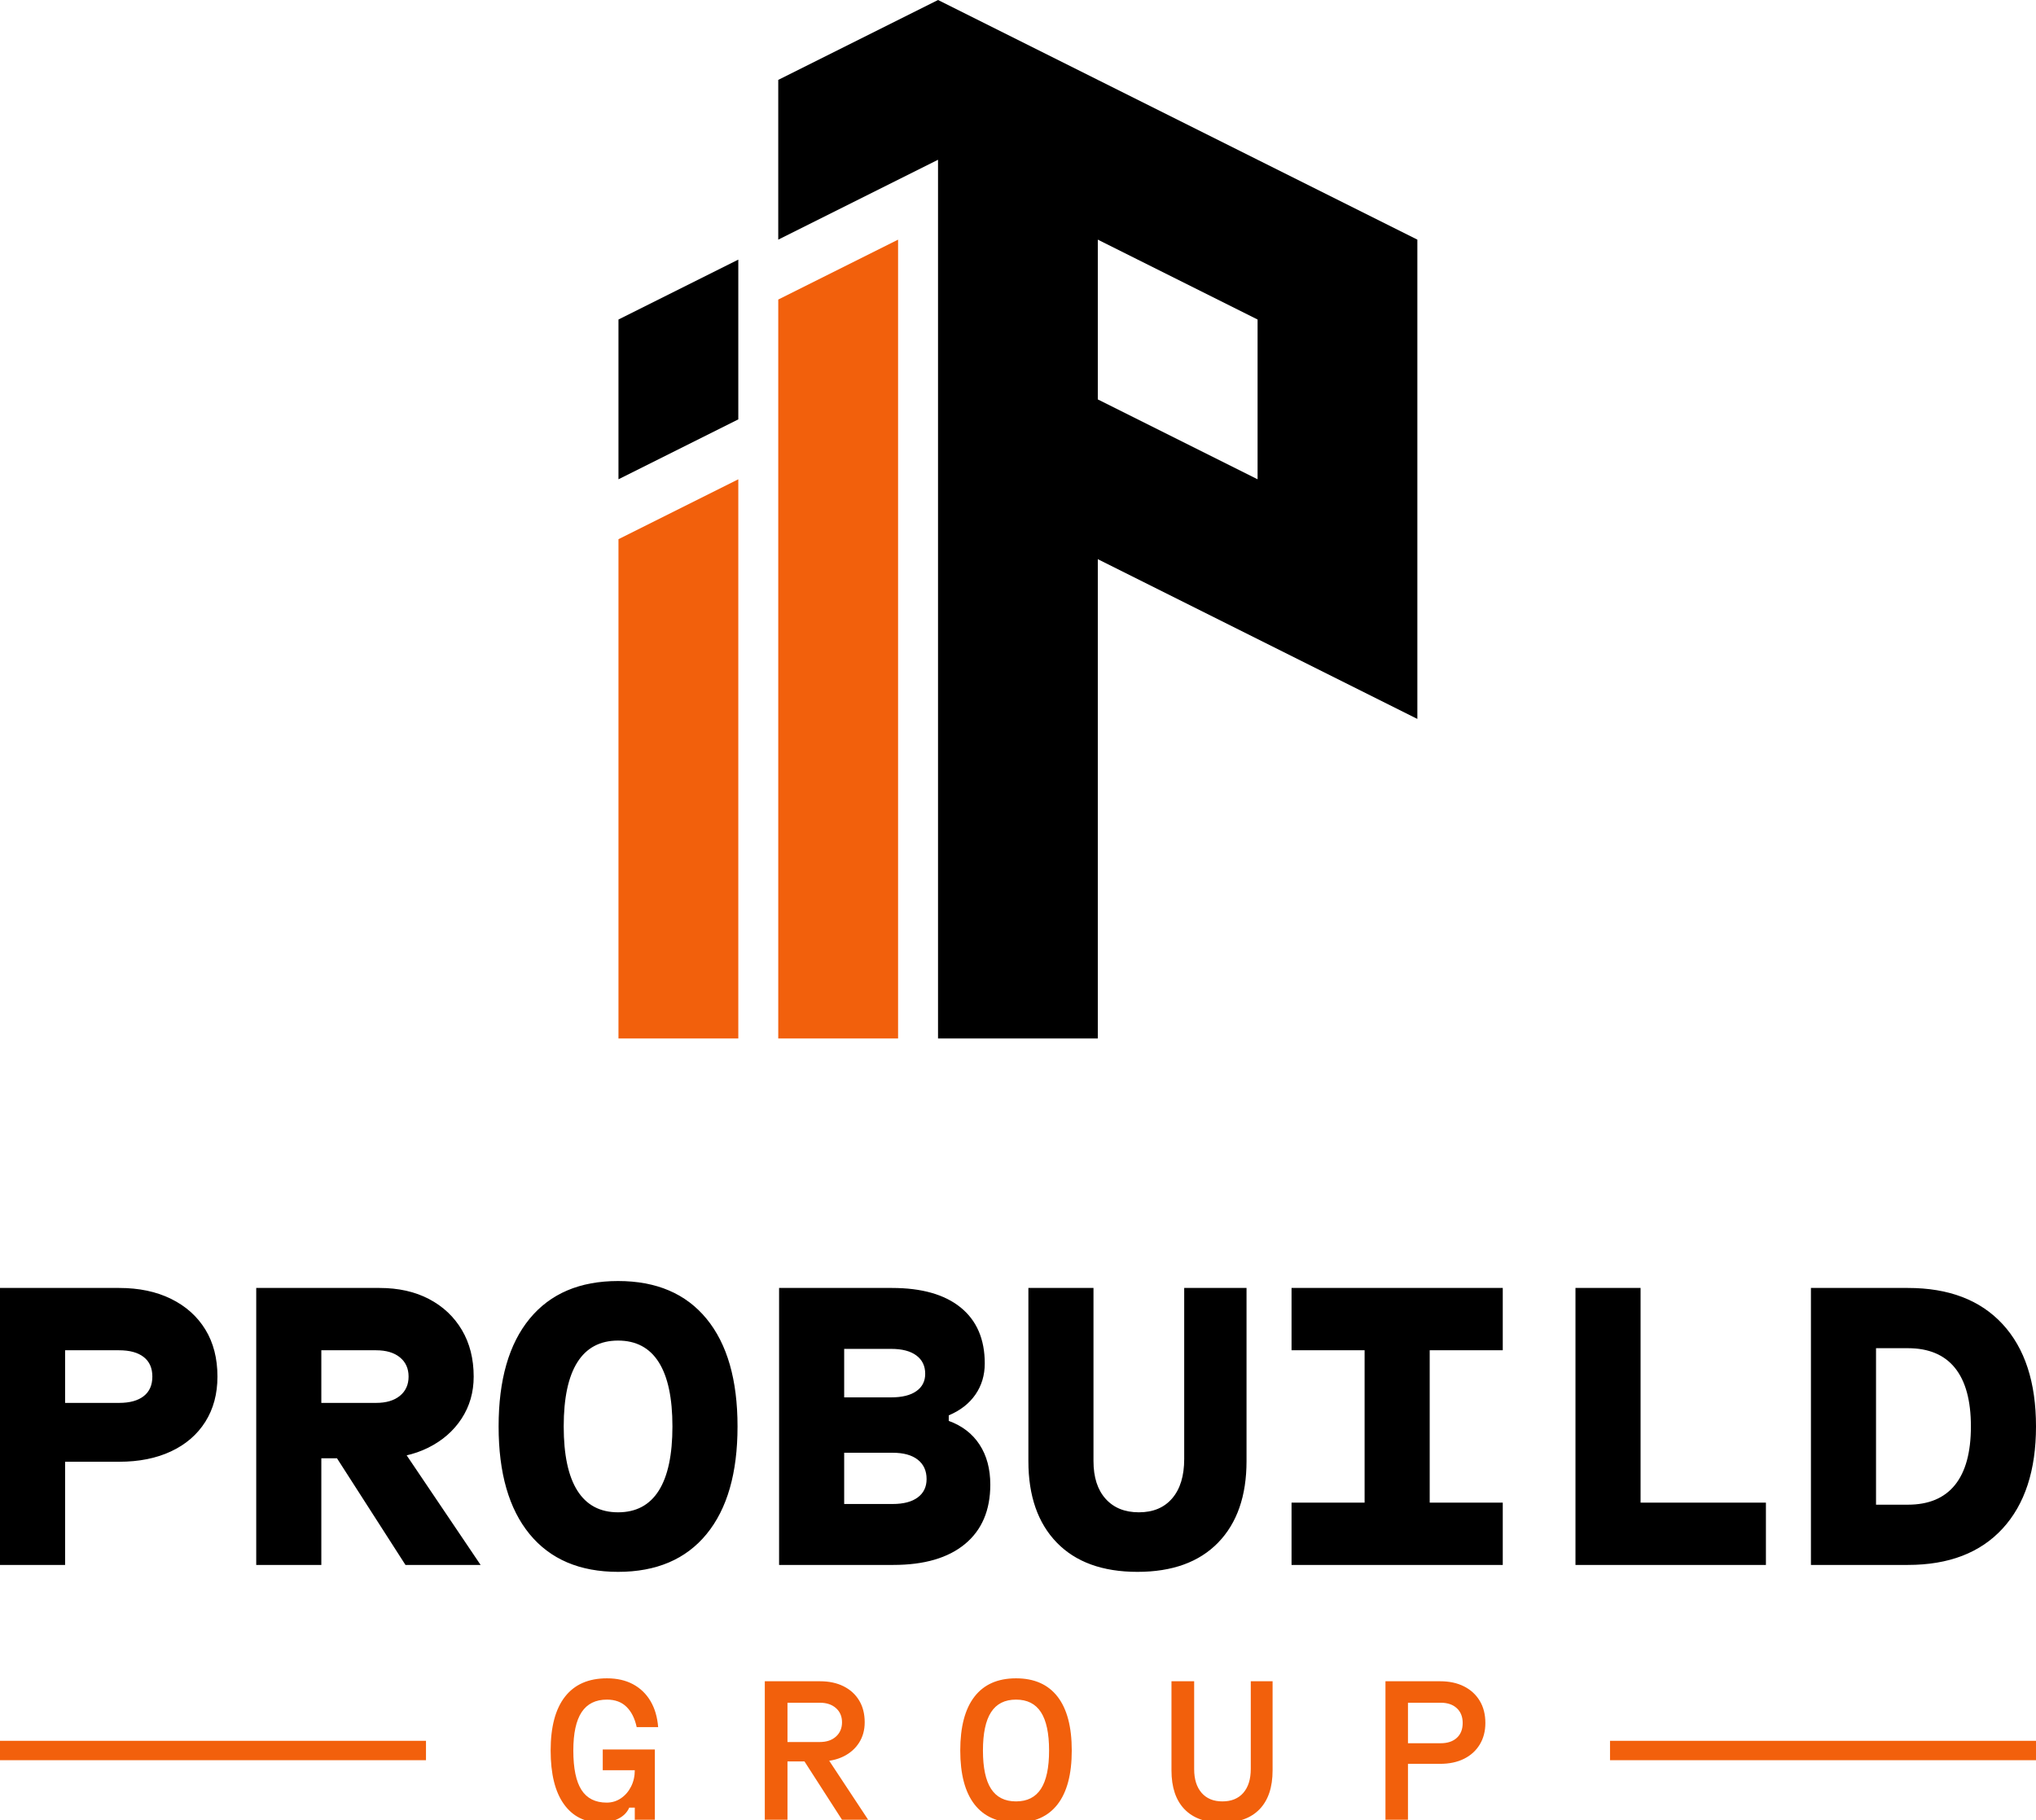
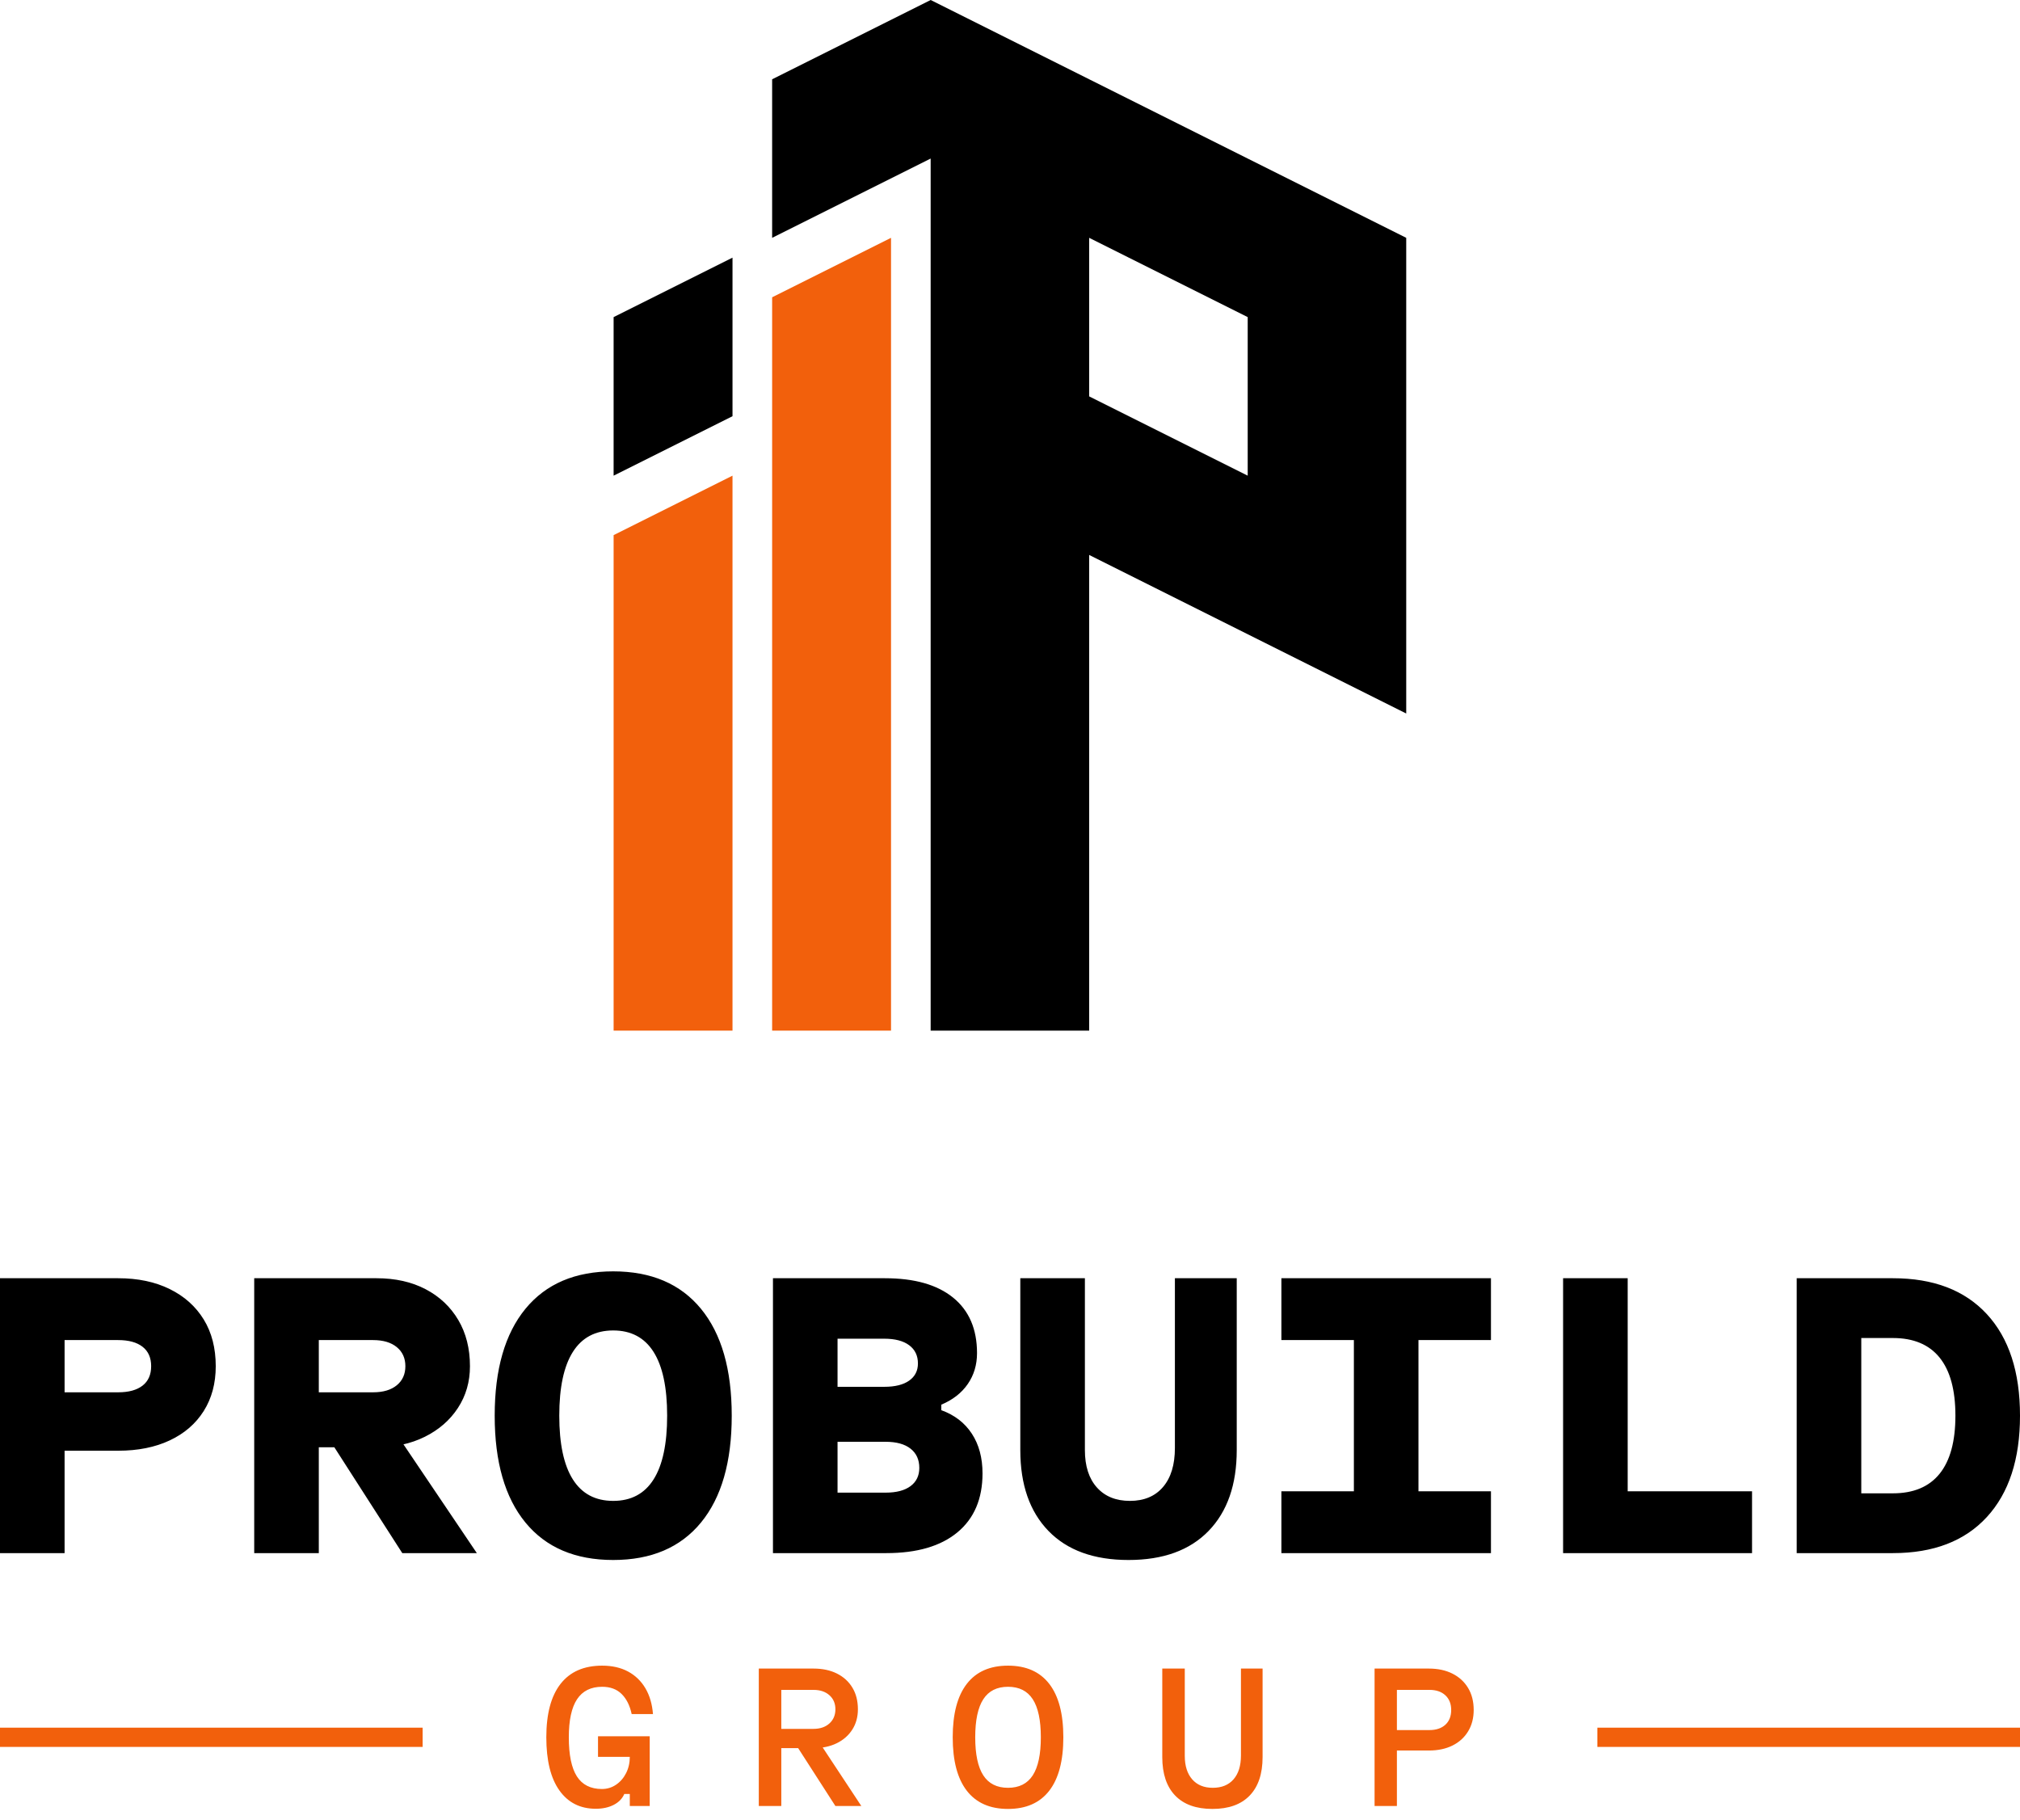
- <svg xmlns="http://www.w3.org/2000/svg" viewBox="0 0 294 262.8" width="294" height="262.8" role="img" aria-label="ProBuild Group">
+ <svg xmlns="http://www.w3.org/2000/svg" viewBox="0 0 294 264.8" width="294" height="264.8" role="img" aria-label="ProBuild Group">
  <g transform="translate(89.308 0) scale(1.442) translate(-24 -8)">
    <g fill="#F2600C">
      <path d="M40 38L52 32L52 112L40 112Z" />
      <path d="M24 62L36 56L36 112L24 112Z" />
    </g>
    <path fill="#000000" fill-rule="evenodd" d="M40 16L56 8L104 32L104 80L72 64L72 112L56 112L56 24L40 32Z M72 32L88 40L88 56L72 48Z M24 40L36 34L36 50L24 56Z" />
  </g>
  <path fill="#000000" d="M0.0 226.0V186.0H17.2Q21.5 186.0 24.7 187.575Q27.9 189.15 29.65 192.0Q31.4 194.85 31.4 198.8Q31.4 202.55 29.65 205.325Q27.9 208.1 24.7 209.6Q21.5 211.1 17.2 211.1H9.4V226.0ZM9.4 202.6H17.2Q19.5 202.6 20.75 201.625Q22.0 200.65 22.0 198.8Q22.0 196.95 20.75 195.975Q19.5 195.0 17.2 195.0H9.4ZM37.0 226.0V186.0H54.8Q58.9 186.0 61.95 187.6Q65.0 189.2 66.7 192.075Q68.4 194.95 68.4 198.8Q68.4 202.2 66.65 204.875Q64.9 207.55 61.825 209.075Q58.75 210.6 54.8 210.6H46.4V226.0ZM58.55 226.0 47.7 209.1H58.0L69.4 226.0ZM46.4 202.6H54.3Q56.5 202.6 57.75 201.575Q59.0 200.55 59.0 198.8Q59.0 197.05 57.75 196.025Q56.5 195.0 54.3 195.0H46.4ZM89.25 227.0Q80.95 227.0 76.475 221.55Q72.0 216.1 72.0 206.0Q72.0 195.9 76.475 190.45Q80.95 185.0 89.25 185.0Q97.55 185.0 102.025 190.45Q106.5 195.9 106.5 206.0Q106.5 216.1 102.025 221.55Q97.55 227.0 89.25 227.0ZM89.25 218.4Q93.15 218.4 95.125 215.275Q97.1 212.15 97.1 206.0Q97.1 199.85 95.125 196.725Q93.15 193.6 89.25 193.6Q85.35 193.6 83.375 196.725Q81.4 199.85 81.4 206.0Q81.4 212.15 83.375 215.275Q85.35 218.4 89.25 218.4ZM112.5 226.0V186.0H128.8Q135.25 186.0 138.725 188.825Q142.2 191.65 142.2 196.9Q142.2 199.45 140.85 201.4Q139.5 203.35 137.0 204.4V205.2Q139.9 206.25 141.45 208.625Q143.0 211.0 143.0 214.4Q143.0 219.95 139.35 222.975Q135.7 226.0 129.0 226.0ZM121.9 217.2H128.9Q131.25 217.2 132.525 216.25Q133.8 215.3 133.8 213.6Q133.8 211.8 132.525 210.8Q131.25 209.8 128.9 209.8H121.9ZM121.9 201.8H128.7Q131.05 201.8 132.325 200.9Q133.6 200.0 133.6 198.4Q133.6 196.7 132.325 195.75Q131.05 194.8 128.7 194.8H121.9ZM148.5 186.0H157.9V211.0Q157.9 214.5 159.65 216.45Q161.4 218.4 164.45 218.4Q167.55 218.4 169.275 216.375Q171.0 214.35 171.0 210.7V186.0H180.0V211.0Q180.0 218.55 175.9 222.775Q171.8 227.0 164.25 227.0Q156.7 227.0 152.6 222.775Q148.5 218.55 148.5 211.0ZM186.5 226.0V217.0H197.05V195.0H186.5V186.0H217.0V195.0H206.45V217.0H217.0V226.0ZM227.5 226.0V186.0H236.9V217.0H255.0V226.0ZM261.5 226.0V186.0H275.5Q284.35 186.0 289.175 191.225Q294.0 196.45 294.0 206.0Q294.0 215.5 289.175 220.75Q284.35 226.0 275.5 226.0ZM270.9 217.3H275.5Q280.0 217.3 282.3 214.45Q284.6 211.6 284.6 206.0Q284.6 200.4 282.3 197.55Q280.0 194.7 275.5 194.7H270.9Z" />
  <g fill="#F2600C">
    <rect x="0" y="251.4" width="61.513" height="2.8" />
    <rect x="232.488" y="251.4" width="61.513" height="2.8" />
    <path d="M86.713 263.2Q83.312 263.2 81.412 260.525Q79.513 257.85 79.513 252.8Q79.513 247.675 81.588 245.025Q83.663 242.375 87.638 242.375Q89.812 242.375 91.4 243.225Q92.988 244.075 93.925 245.65Q94.863 247.225 95.038 249.425H91.938Q91.538 247.55 90.475 246.5Q89.413 245.45 87.638 245.45Q85.188 245.45 83.988 247.263Q82.788 249.075 82.788 252.8Q82.788 256.65 83.963 258.488Q85.138 260.325 87.613 260.325Q88.738 260.325 89.663 259.7Q90.588 259.075 91.125 258.012Q91.663 256.95 91.663 255.65H87.038V252.65H94.562V262.8H91.663V261.05H90.863Q90.413 262.075 89.312 262.637Q88.213 263.2 86.713 263.2ZM110.438 262.8V242.8H118.413Q120.363 242.8 121.812 243.525Q123.263 244.25 124.062 245.575Q124.863 246.9 124.863 248.725Q124.863 250.4 124.05 251.675Q123.238 252.95 121.788 253.663Q120.338 254.375 118.413 254.375H113.713V262.8ZM121.588 262.8 115.812 253.825H119.438L125.363 262.8ZM113.713 251.575H118.388Q119.838 251.575 120.713 250.788Q121.588 250.0 121.588 248.725Q121.588 247.45 120.713 246.675Q119.838 245.9 118.388 245.9H113.713ZM146.713 263.225Q142.763 263.225 140.713 260.575Q138.662 257.925 138.662 252.8Q138.662 247.675 140.713 245.025Q142.763 242.375 146.713 242.375Q150.662 242.375 152.713 245.025Q154.763 247.675 154.763 252.8Q154.763 257.925 152.713 260.575Q150.662 263.225 146.713 263.225ZM146.713 260.15Q149.138 260.15 150.312 258.338Q151.488 256.525 151.488 252.8Q151.488 249.075 150.312 247.263Q149.138 245.45 146.713 245.45Q144.287 245.45 143.113 247.263Q141.938 249.075 141.938 252.8Q141.938 256.525 143.113 258.338Q144.287 260.15 146.713 260.15ZM169.162 242.8H172.438V255.5Q172.438 257.675 173.512 258.913Q174.588 260.15 176.513 260.15Q178.463 260.15 179.538 258.913Q180.613 257.675 180.613 255.45V242.8H183.763V255.675Q183.763 259.325 181.888 261.275Q180.013 263.225 176.463 263.225Q172.912 263.225 171.037 261.275Q169.162 259.325 169.162 255.675ZM200.062 262.8V242.8H207.963Q209.938 242.8 211.4 243.538Q212.863 244.275 213.675 245.625Q214.488 246.975 214.488 248.825Q214.488 250.6 213.675 251.938Q212.863 253.275 211.4 254.0Q209.938 254.725 207.963 254.725H203.312V262.8ZM203.312 251.75H208.037Q209.513 251.75 210.363 250.975Q211.213 250.2 211.213 248.825Q211.213 247.475 210.363 246.688Q209.513 245.9 208.037 245.9H203.312Z" />
  </g>
</svg>
